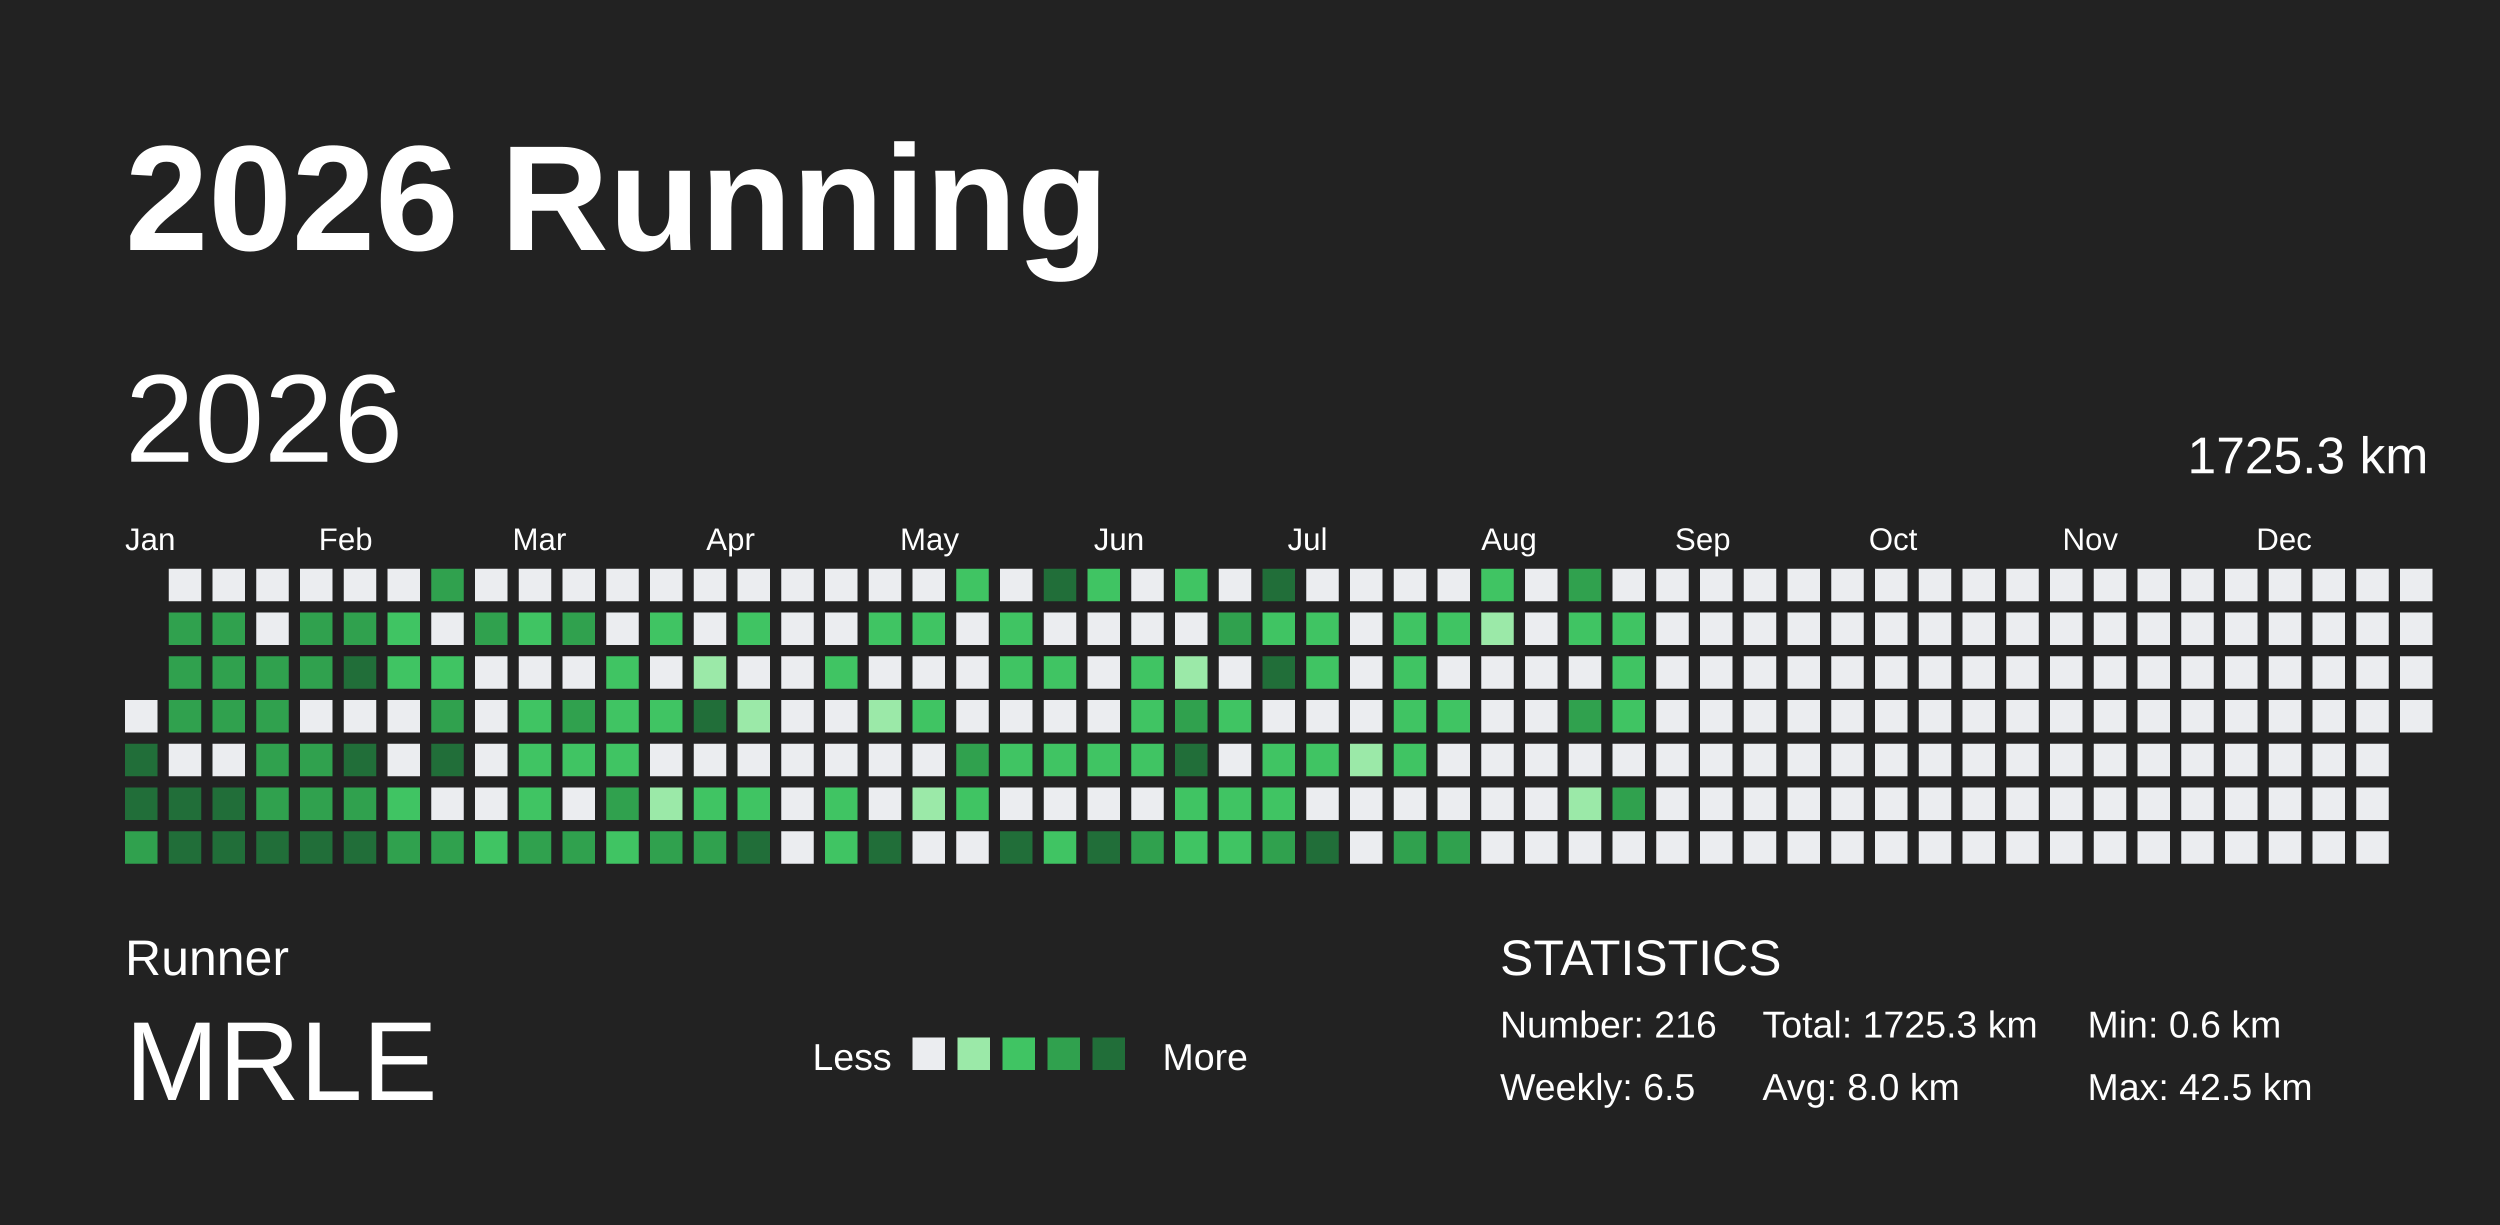
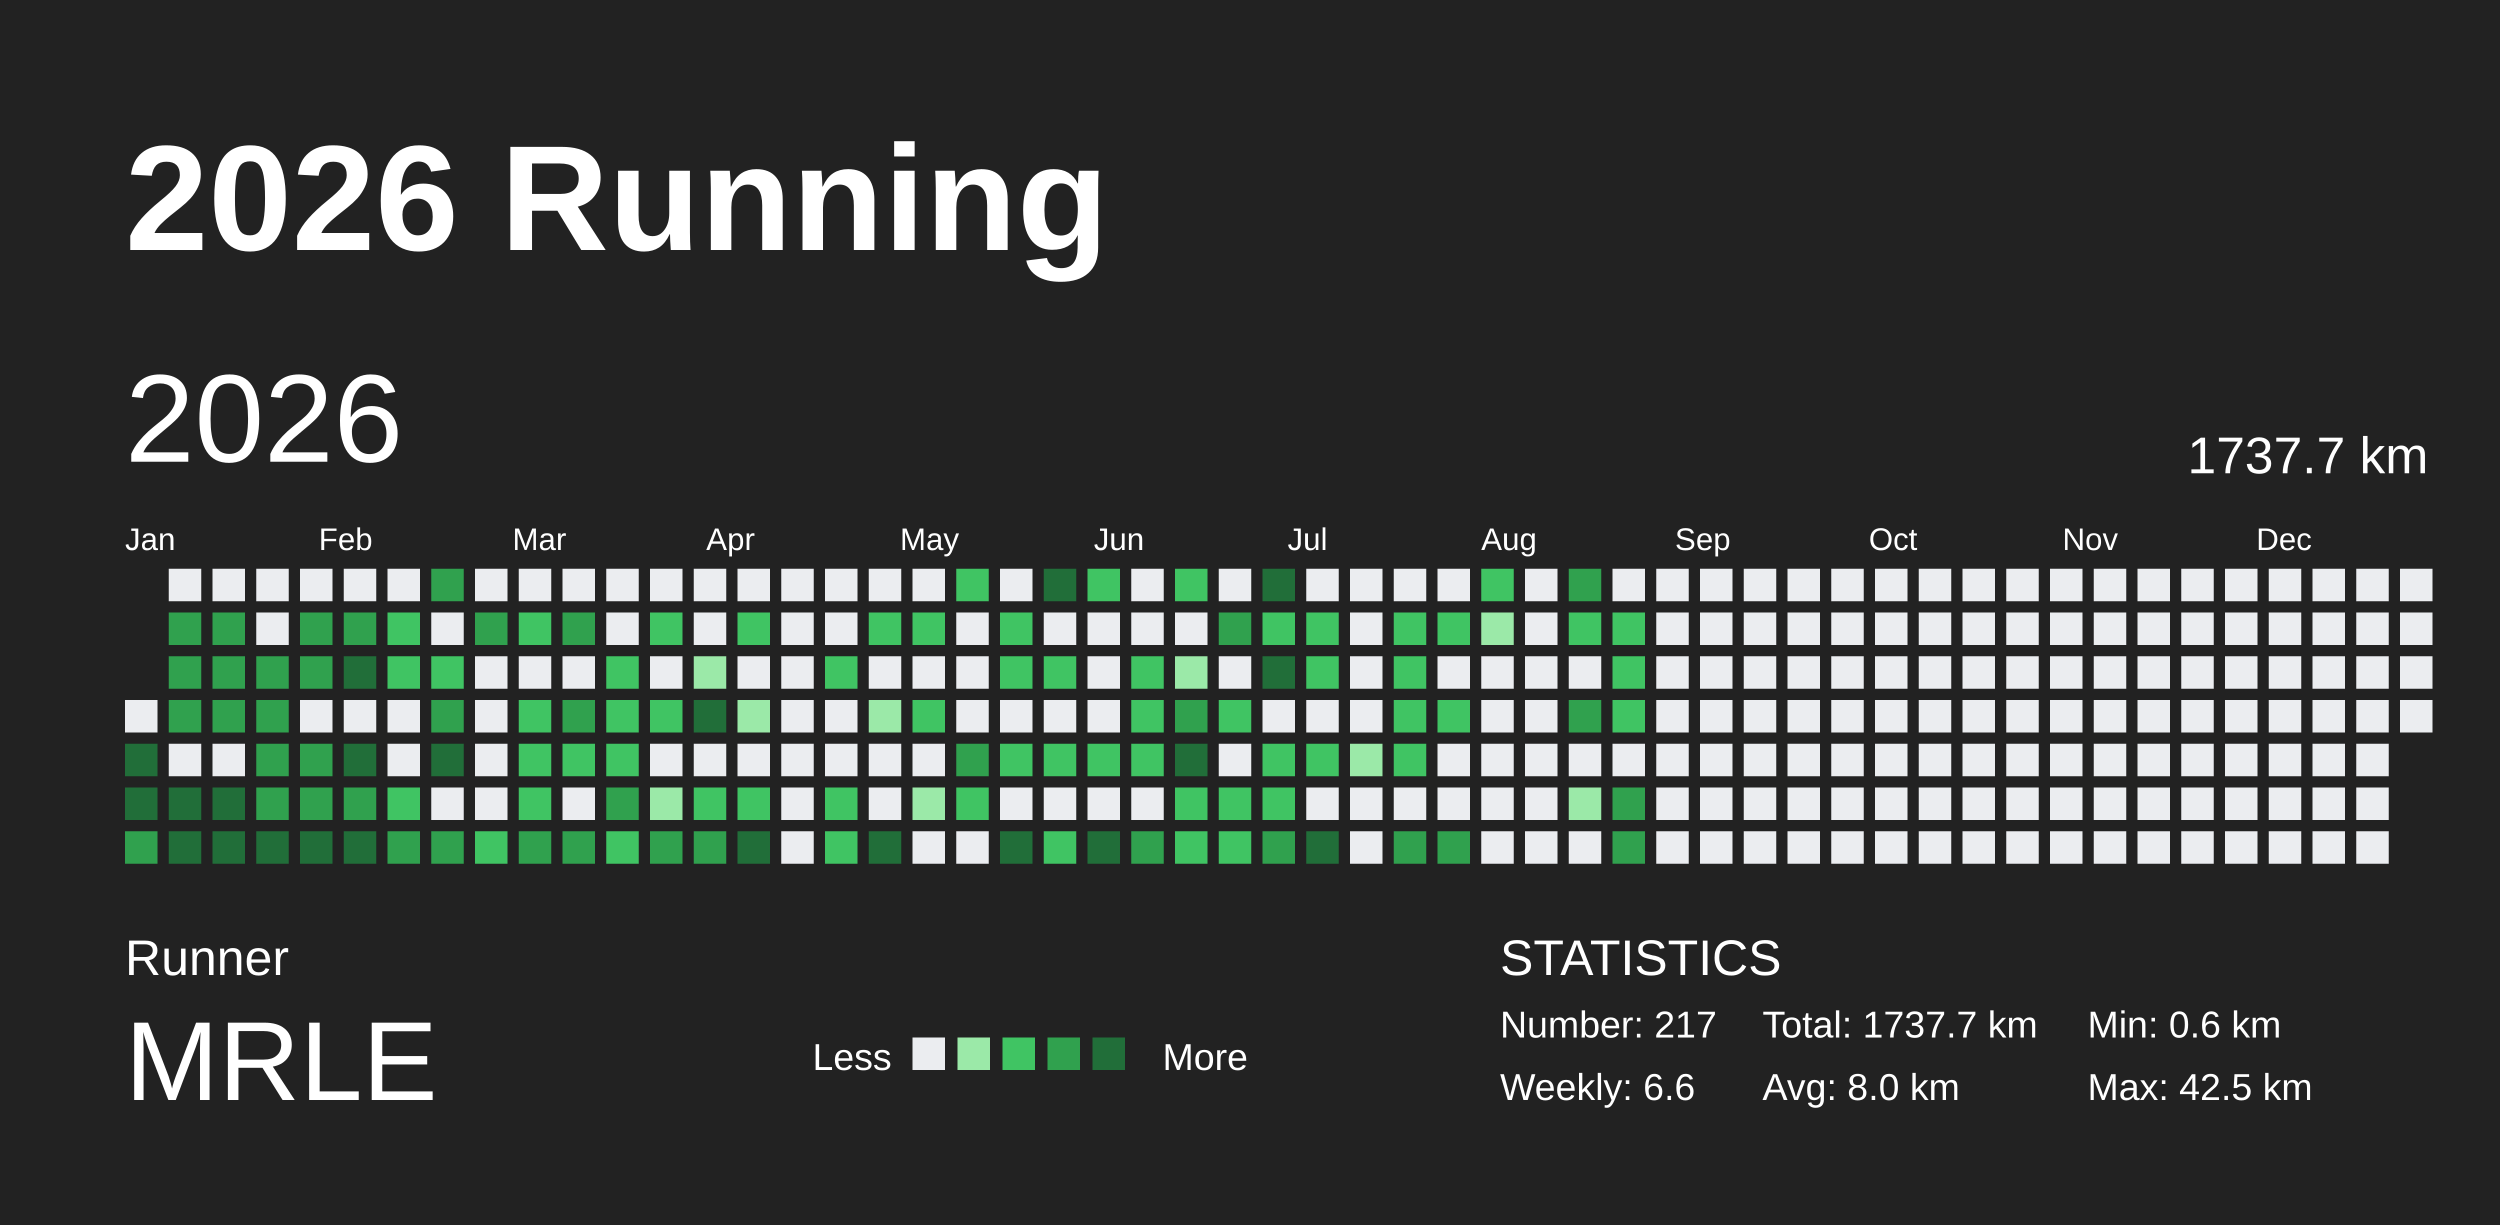
<svg xmlns="http://www.w3.org/2000/svg" baseProfile="full" height="98mm" version="1.1" viewBox="0,0,200,98" width="200mm">
  <defs />
  <rect fill="#222222" height="98" width="200" x="0" y="0" />
  <text fill="#FFFFFF" style="font-size:12px; font-family:Arial; font-weight:bold;" x="10" y="20">2026 Running</text>
  <text fill="#FFFFFF" style="font-size:4px; font-family:Arial" x="10" y="78">Runner</text>
  <text fill="#FFFFFF" style="font-size:9px; font-family:Arial" x="10" y="88">MRLE</text>
  <text fill="#FFFFFF" style="font-size:3px; font-family:Arial" x="65" y="85.6">Less</text>
  <rect fill="#ebedf0" height="2.6" width="2.6" x="73" y="83" />
  <rect fill="#9be9a8" height="2.6" width="2.6" x="76.6" y="83" />
  <rect fill="#40c463" height="2.6" width="2.6" x="80.2" y="83" />
  <rect fill="#30a14e" height="2.6" width="2.6" x="83.8" y="83" />
  <rect fill="#216e39" height="2.6" width="2.6" x="87.4" y="83" />
  <text fill="#FFFFFF" style="font-size:3px; font-family:Arial" x="93" y="85.6">More</text>
  <text fill="#FFFFFF" style="font-size:4px; font-family:Arial" x="120" y="78">STATISTICS</text>
-   <text fill="#FFFFFF" style="font-size:3px; font-family:Arial" x="120" y="83">Number: 216</text>
-   <text fill="#FFFFFF" style="font-size:3px; font-family:Arial" x="120" y="88">Weekly: 6.5</text>
-   <text fill="#FFFFFF" style="font-size:3px; font-family:Arial" x="141" y="83">Total: 1725.3 km</text>
+   <text fill="#FFFFFF" style="font-size:3px; font-family:Arial" x="120" y="83">Number: 217</text>
+   <text fill="#FFFFFF" style="font-size:3px; font-family:Arial" x="120" y="88">Weekly: 6.6</text>
+   <text fill="#FFFFFF" style="font-size:3px; font-family:Arial" x="141" y="83">Total: 1737.7 km</text>
  <text fill="#FFFFFF" style="font-size:3px; font-family:Arial" x="141" y="88">Avg: 8.0 km</text>
  <text fill="#FFFFFF" style="font-size:3px; font-family:Arial" x="167" y="83">Min: 0.6 km</text>
  <text fill="#FFFFFF" style="font-size:3px; font-family:Arial" x="167" y="88">Max: 42.5 km</text>
  <text dominant-baseline="hanging" fill="#FFFFFF" style="font-size:10.0px; font-family:Arial;" x="10" y="30">2026</text>
-   <text dominant-baseline="hanging" fill="#FFFFFF" style="font-size:4.125px; font-family:Arial;" x="175" y="35">1725.3 km</text>
+   <text dominant-baseline="hanging" fill="#FFFFFF" style="font-size:4.125px; font-family:Arial;" x="175" y="35">1737.7 km</text>
  <text fill="#FFFFFF" style="font-size:2.5px; font-family:Arial" x="10.0" y="44">Jan</text>
  <text fill="#FFFFFF" style="font-size:2.5px; font-family:Arial" x="25.5" y="44">Feb</text>
  <text fill="#FFFFFF" style="font-size:2.5px; font-family:Arial" x="41.0" y="44">Mar</text>
  <text fill="#FFFFFF" style="font-size:2.5px; font-family:Arial" x="56.5" y="44">Apr</text>
  <text fill="#FFFFFF" style="font-size:2.5px; font-family:Arial" x="72.0" y="44">May</text>
  <text fill="#FFFFFF" style="font-size:2.5px; font-family:Arial" x="87.5" y="44">Jun</text>
  <text fill="#FFFFFF" style="font-size:2.5px; font-family:Arial" x="103.0" y="44">Jul</text>
  <text fill="#FFFFFF" style="font-size:2.5px; font-family:Arial" x="118.5" y="44">Aug</text>
  <text fill="#FFFFFF" style="font-size:2.5px; font-family:Arial" x="134.0" y="44">Sep</text>
  <text fill="#FFFFFF" style="font-size:2.5px; font-family:Arial" x="149.5" y="44">Oct</text>
  <text fill="#FFFFFF" style="font-size:2.5px; font-family:Arial" x="165.0" y="44">Nov</text>
  <text fill="#FFFFFF" style="font-size:2.5px; font-family:Arial" x="180.5" y="44">Dec</text>
  <rect fill="#ebedf0" height="2.6" width="2.6" x="10.0" y="56.0" />
  <rect fill="#216e39" height="2.6" width="2.6" x="10.0" y="59.5" />
  <rect fill="#216e39" height="2.6" width="2.6" x="10.0" y="63.0" />
  <rect fill="#30a14e" height="2.6" width="2.6" x="10.0" y="66.5" />
  <rect fill="#ebedf0" height="2.6" width="2.6" x="13.5" y="45.5" />
  <rect fill="#30a14e" height="2.6" width="2.6" x="13.5" y="49.0" />
  <rect fill="#30a14e" height="2.6" width="2.6" x="13.5" y="52.5" />
  <rect fill="#30a14e" height="2.6" width="2.6" x="13.5" y="56.0" />
  <rect fill="#ebedf0" height="2.6" width="2.6" x="13.5" y="59.5" />
  <rect fill="#216e39" height="2.6" width="2.6" x="13.5" y="63.0" />
  <rect fill="#216e39" height="2.6" width="2.6" x="13.5" y="66.5" />
  <rect fill="#ebedf0" height="2.6" width="2.6" x="17.0" y="45.5" />
  <rect fill="#30a14e" height="2.6" width="2.6" x="17.0" y="49.0" />
  <rect fill="#30a14e" height="2.6" width="2.6" x="17.0" y="52.5" />
  <rect fill="#30a14e" height="2.6" width="2.6" x="17.0" y="56.0" />
  <rect fill="#ebedf0" height="2.6" width="2.6" x="17.0" y="59.5" />
  <rect fill="#216e39" height="2.6" width="2.6" x="17.0" y="63.0" />
  <rect fill="#216e39" height="2.6" width="2.6" x="17.0" y="66.5" />
  <rect fill="#ebedf0" height="2.6" width="2.6" x="20.5" y="45.5" />
  <rect fill="#ebedf0" height="2.6" width="2.6" x="20.5" y="49.0" />
  <rect fill="#30a14e" height="2.6" width="2.6" x="20.5" y="52.5" />
  <rect fill="#30a14e" height="2.6" width="2.6" x="20.5" y="56.0" />
  <rect fill="#30a14e" height="2.6" width="2.6" x="20.5" y="59.5" />
  <rect fill="#30a14e" height="2.6" width="2.6" x="20.5" y="63.0" />
  <rect fill="#216e39" height="2.6" width="2.6" x="20.5" y="66.5" />
  <rect fill="#ebedf0" height="2.6" width="2.6" x="24.0" y="45.5" />
  <rect fill="#30a14e" height="2.6" width="2.6" x="24.0" y="49.0" />
  <rect fill="#30a14e" height="2.6" width="2.6" x="24.0" y="52.5" />
  <rect fill="#ebedf0" height="2.6" width="2.6" x="24.0" y="56.0" />
  <rect fill="#30a14e" height="2.6" width="2.6" x="24.0" y="59.5" />
  <rect fill="#30a14e" height="2.6" width="2.6" x="24.0" y="63.0" />
  <rect fill="#216e39" height="2.6" width="2.6" x="24.0" y="66.5" />
  <rect fill="#ebedf0" height="2.6" width="2.6" x="27.5" y="45.5" />
  <rect fill="#30a14e" height="2.6" width="2.6" x="27.5" y="49.0" />
  <rect fill="#216e39" height="2.6" width="2.6" x="27.5" y="52.5" />
  <rect fill="#ebedf0" height="2.6" width="2.6" x="27.5" y="56.0" />
  <rect fill="#216e39" height="2.6" width="2.6" x="27.5" y="59.5" />
  <rect fill="#30a14e" height="2.6" width="2.6" x="27.5" y="63.0" />
  <rect fill="#216e39" height="2.6" width="2.6" x="27.5" y="66.5" />
  <rect fill="#ebedf0" height="2.6" width="2.6" x="31.0" y="45.5" />
  <rect fill="#40c463" height="2.6" width="2.6" x="31.0" y="49.0" />
  <rect fill="#40c463" height="2.6" width="2.6" x="31.0" y="52.5" />
  <rect fill="#ebedf0" height="2.6" width="2.6" x="31.0" y="56.0" />
  <rect fill="#ebedf0" height="2.6" width="2.6" x="31.0" y="59.5" />
  <rect fill="#40c463" height="2.6" width="2.6" x="31.0" y="63.0" />
  <rect fill="#30a14e" height="2.6" width="2.6" x="31.0" y="66.5" />
  <rect fill="#30a14e" height="2.6" width="2.6" x="34.5" y="45.5" />
  <rect fill="#ebedf0" height="2.6" width="2.6" x="34.5" y="49.0" />
  <rect fill="#40c463" height="2.6" width="2.6" x="34.5" y="52.5" />
  <rect fill="#30a14e" height="2.6" width="2.6" x="34.5" y="56.0" />
  <rect fill="#216e39" height="2.6" width="2.6" x="34.5" y="59.5" />
  <rect fill="#ebedf0" height="2.6" width="2.6" x="34.5" y="63.0" />
  <rect fill="#30a14e" height="2.6" width="2.6" x="34.5" y="66.5" />
  <rect fill="#ebedf0" height="2.6" width="2.6" x="38.0" y="45.5" />
  <rect fill="#30a14e" height="2.6" width="2.6" x="38.0" y="49.0" />
  <rect fill="#ebedf0" height="2.6" width="2.6" x="38.0" y="52.5" />
  <rect fill="#ebedf0" height="2.6" width="2.6" x="38.0" y="56.0" />
  <rect fill="#ebedf0" height="2.6" width="2.6" x="38.0" y="59.5" />
  <rect fill="#ebedf0" height="2.6" width="2.6" x="38.0" y="63.0" />
  <rect fill="#40c463" height="2.6" width="2.6" x="38.0" y="66.5" />
  <rect fill="#ebedf0" height="2.6" width="2.6" x="41.5" y="45.5" />
  <rect fill="#40c463" height="2.6" width="2.6" x="41.5" y="49.0" />
  <rect fill="#ebedf0" height="2.6" width="2.6" x="41.5" y="52.5" />
  <rect fill="#40c463" height="2.6" width="2.6" x="41.5" y="56.0" />
  <rect fill="#40c463" height="2.6" width="2.6" x="41.5" y="59.5" />
  <rect fill="#40c463" height="2.6" width="2.6" x="41.5" y="63.0" />
  <rect fill="#30a14e" height="2.6" width="2.6" x="41.5" y="66.5" />
  <rect fill="#ebedf0" height="2.6" width="2.6" x="45.0" y="45.5" />
  <rect fill="#30a14e" height="2.6" width="2.6" x="45.0" y="49.0" />
  <rect fill="#ebedf0" height="2.6" width="2.6" x="45.0" y="52.5" />
  <rect fill="#30a14e" height="2.6" width="2.6" x="45.0" y="56.0" />
  <rect fill="#40c463" height="2.6" width="2.6" x="45.0" y="59.5" />
  <rect fill="#ebedf0" height="2.6" width="2.6" x="45.0" y="63.0" />
  <rect fill="#30a14e" height="2.6" width="2.6" x="45.0" y="66.5" />
  <rect fill="#ebedf0" height="2.6" width="2.6" x="48.5" y="45.5" />
  <rect fill="#ebedf0" height="2.6" width="2.6" x="48.5" y="49.0" />
  <rect fill="#40c463" height="2.6" width="2.6" x="48.5" y="52.5" />
  <rect fill="#40c463" height="2.6" width="2.6" x="48.5" y="56.0" />
  <rect fill="#40c463" height="2.6" width="2.6" x="48.5" y="59.5" />
  <rect fill="#30a14e" height="2.6" width="2.6" x="48.5" y="63.0" />
  <rect fill="#40c463" height="2.6" width="2.6" x="48.5" y="66.5" />
  <rect fill="#ebedf0" height="2.6" width="2.6" x="52.0" y="45.5" />
  <rect fill="#40c463" height="2.6" width="2.6" x="52.0" y="49.0" />
  <rect fill="#ebedf0" height="2.6" width="2.6" x="52.0" y="52.5" />
  <rect fill="#40c463" height="2.6" width="2.6" x="52.0" y="56.0" />
  <rect fill="#ebedf0" height="2.6" width="2.6" x="52.0" y="59.5" />
  <rect fill="#9be9a8" height="2.6" width="2.6" x="52.0" y="63.0" />
  <rect fill="#30a14e" height="2.6" width="2.6" x="52.0" y="66.5" />
  <rect fill="#ebedf0" height="2.6" width="2.6" x="55.5" y="45.5" />
  <rect fill="#ebedf0" height="2.6" width="2.6" x="55.5" y="49.0" />
  <rect fill="#9be9a8" height="2.6" width="2.6" x="55.5" y="52.5" />
  <rect fill="#216e39" height="2.6" width="2.6" x="55.5" y="56.0" />
  <rect fill="#ebedf0" height="2.6" width="2.6" x="55.5" y="59.5" />
  <rect fill="#40c463" height="2.6" width="2.6" x="55.5" y="63.0" />
  <rect fill="#30a14e" height="2.6" width="2.6" x="55.5" y="66.5" />
  <rect fill="#ebedf0" height="2.6" width="2.6" x="59.0" y="45.5" />
  <rect fill="#40c463" height="2.6" width="2.6" x="59.0" y="49.0" />
  <rect fill="#ebedf0" height="2.6" width="2.6" x="59.0" y="52.5" />
  <rect fill="#9be9a8" height="2.6" width="2.6" x="59.0" y="56.0" />
  <rect fill="#ebedf0" height="2.6" width="2.6" x="59.0" y="59.5" />
  <rect fill="#40c463" height="2.6" width="2.6" x="59.0" y="63.0" />
  <rect fill="#216e39" height="2.6" width="2.6" x="59.0" y="66.5" />
  <rect fill="#ebedf0" height="2.6" width="2.6" x="62.5" y="45.5" />
  <rect fill="#ebedf0" height="2.6" width="2.6" x="62.5" y="49.0" />
  <rect fill="#ebedf0" height="2.6" width="2.6" x="62.5" y="52.5" />
  <rect fill="#ebedf0" height="2.6" width="2.6" x="62.5" y="56.0" />
  <rect fill="#ebedf0" height="2.6" width="2.6" x="62.5" y="59.5" />
  <rect fill="#ebedf0" height="2.6" width="2.6" x="62.5" y="63.0" />
  <rect fill="#ebedf0" height="2.6" width="2.6" x="62.5" y="66.5" />
  <rect fill="#ebedf0" height="2.6" width="2.6" x="66.0" y="45.5" />
  <rect fill="#ebedf0" height="2.6" width="2.6" x="66.0" y="49.0" />
  <rect fill="#40c463" height="2.6" width="2.6" x="66.0" y="52.5" />
  <rect fill="#ebedf0" height="2.6" width="2.6" x="66.0" y="56.0" />
  <rect fill="#ebedf0" height="2.6" width="2.6" x="66.0" y="59.5" />
  <rect fill="#40c463" height="2.6" width="2.6" x="66.0" y="63.0" />
  <rect fill="#40c463" height="2.6" width="2.6" x="66.0" y="66.5" />
  <rect fill="#ebedf0" height="2.6" width="2.6" x="69.5" y="45.5" />
  <rect fill="#40c463" height="2.6" width="2.6" x="69.5" y="49.0" />
  <rect fill="#ebedf0" height="2.6" width="2.6" x="69.5" y="52.5" />
  <rect fill="#9be9a8" height="2.6" width="2.6" x="69.5" y="56.0" />
  <rect fill="#ebedf0" height="2.6" width="2.6" x="69.5" y="59.5" />
  <rect fill="#ebedf0" height="2.6" width="2.6" x="69.5" y="63.0" />
  <rect fill="#216e39" height="2.6" width="2.6" x="69.5" y="66.5" />
  <rect fill="#ebedf0" height="2.6" width="2.6" x="73.0" y="45.5" />
  <rect fill="#40c463" height="2.6" width="2.6" x="73.0" y="49.0" />
  <rect fill="#ebedf0" height="2.6" width="2.6" x="73.0" y="52.5" />
  <rect fill="#40c463" height="2.6" width="2.6" x="73.0" y="56.0" />
  <rect fill="#ebedf0" height="2.6" width="2.6" x="73.0" y="59.5" />
  <rect fill="#9be9a8" height="2.6" width="2.6" x="73.0" y="63.0" />
  <rect fill="#ebedf0" height="2.6" width="2.6" x="73.0" y="66.5" />
  <rect fill="#40c463" height="2.6" width="2.6" x="76.5" y="45.5" />
  <rect fill="#ebedf0" height="2.6" width="2.6" x="76.5" y="49.0" />
  <rect fill="#ebedf0" height="2.6" width="2.6" x="76.5" y="52.5" />
  <rect fill="#ebedf0" height="2.6" width="2.6" x="76.5" y="56.0" />
  <rect fill="#30a14e" height="2.6" width="2.6" x="76.5" y="59.5" />
  <rect fill="#40c463" height="2.6" width="2.6" x="76.5" y="63.0" />
  <rect fill="#ebedf0" height="2.6" width="2.6" x="76.5" y="66.5" />
  <rect fill="#ebedf0" height="2.6" width="2.6" x="80.0" y="45.5" />
  <rect fill="#40c463" height="2.6" width="2.6" x="80.0" y="49.0" />
  <rect fill="#40c463" height="2.6" width="2.6" x="80.0" y="52.5" />
  <rect fill="#ebedf0" height="2.6" width="2.6" x="80.0" y="56.0" />
  <rect fill="#40c463" height="2.6" width="2.6" x="80.0" y="59.5" />
  <rect fill="#ebedf0" height="2.6" width="2.6" x="80.0" y="63.0" />
  <rect fill="#216e39" height="2.6" width="2.6" x="80.0" y="66.5" />
  <rect fill="#216e39" height="2.6" width="2.6" x="83.5" y="45.5" />
  <rect fill="#ebedf0" height="2.6" width="2.6" x="83.5" y="49.0" />
  <rect fill="#40c463" height="2.6" width="2.6" x="83.5" y="52.5" />
  <rect fill="#ebedf0" height="2.6" width="2.6" x="83.5" y="56.0" />
  <rect fill="#40c463" height="2.6" width="2.6" x="83.5" y="59.5" />
  <rect fill="#ebedf0" height="2.6" width="2.6" x="83.5" y="63.0" />
  <rect fill="#40c463" height="2.6" width="2.6" x="83.5" y="66.5" />
  <rect fill="#40c463" height="2.6" width="2.6" x="87.0" y="45.5" />
  <rect fill="#ebedf0" height="2.6" width="2.6" x="87.0" y="49.0" />
  <rect fill="#ebedf0" height="2.6" width="2.6" x="87.0" y="52.5" />
  <rect fill="#ebedf0" height="2.6" width="2.6" x="87.0" y="56.0" />
  <rect fill="#40c463" height="2.6" width="2.6" x="87.0" y="59.5" />
  <rect fill="#ebedf0" height="2.6" width="2.6" x="87.0" y="63.0" />
  <rect fill="#216e39" height="2.6" width="2.6" x="87.0" y="66.5" />
  <rect fill="#ebedf0" height="2.6" width="2.6" x="90.5" y="45.5" />
  <rect fill="#ebedf0" height="2.6" width="2.6" x="90.5" y="49.0" />
  <rect fill="#40c463" height="2.6" width="2.6" x="90.5" y="52.5" />
  <rect fill="#40c463" height="2.6" width="2.6" x="90.5" y="56.0" />
  <rect fill="#40c463" height="2.6" width="2.6" x="90.5" y="59.5" />
  <rect fill="#ebedf0" height="2.6" width="2.6" x="90.5" y="63.0" />
  <rect fill="#30a14e" height="2.6" width="2.6" x="90.5" y="66.5" />
  <rect fill="#40c463" height="2.6" width="2.6" x="94.0" y="45.5" />
  <rect fill="#ebedf0" height="2.6" width="2.6" x="94.0" y="49.0" />
  <rect fill="#9be9a8" height="2.6" width="2.6" x="94.0" y="52.5" />
  <rect fill="#30a14e" height="2.6" width="2.6" x="94.0" y="56.0" />
  <rect fill="#216e39" height="2.6" width="2.6" x="94.0" y="59.5" />
  <rect fill="#40c463" height="2.6" width="2.6" x="94.0" y="63.0" />
  <rect fill="#40c463" height="2.6" width="2.6" x="94.0" y="66.5" />
  <rect fill="#ebedf0" height="2.6" width="2.6" x="97.5" y="45.5" />
  <rect fill="#30a14e" height="2.6" width="2.6" x="97.5" y="49.0" />
  <rect fill="#ebedf0" height="2.6" width="2.6" x="97.5" y="52.5" />
  <rect fill="#40c463" height="2.6" width="2.6" x="97.5" y="56.0" />
  <rect fill="#ebedf0" height="2.6" width="2.6" x="97.5" y="59.5" />
  <rect fill="#40c463" height="2.6" width="2.6" x="97.5" y="63.0" />
  <rect fill="#40c463" height="2.6" width="2.6" x="97.5" y="66.5" />
  <rect fill="#216e39" height="2.6" width="2.6" x="101.0" y="45.5" />
  <rect fill="#40c463" height="2.6" width="2.6" x="101.0" y="49.0" />
  <rect fill="#216e39" height="2.6" width="2.6" x="101.0" y="52.5" />
  <rect fill="#ebedf0" height="2.6" width="2.6" x="101.0" y="56.0" />
  <rect fill="#40c463" height="2.6" width="2.6" x="101.0" y="59.5" />
  <rect fill="#40c463" height="2.6" width="2.6" x="101.0" y="63.0" />
  <rect fill="#30a14e" height="2.6" width="2.6" x="101.0" y="66.5" />
  <rect fill="#ebedf0" height="2.6" width="2.6" x="104.5" y="45.5" />
  <rect fill="#40c463" height="2.6" width="2.6" x="104.5" y="49.0" />
  <rect fill="#40c463" height="2.6" width="2.6" x="104.5" y="52.5" />
  <rect fill="#ebedf0" height="2.6" width="2.6" x="104.5" y="56.0" />
  <rect fill="#40c463" height="2.6" width="2.6" x="104.5" y="59.5" />
  <rect fill="#ebedf0" height="2.6" width="2.6" x="104.5" y="63.0" />
  <rect fill="#216e39" height="2.6" width="2.6" x="104.5" y="66.5" />
  <rect fill="#ebedf0" height="2.6" width="2.6" x="108.0" y="45.5" />
  <rect fill="#ebedf0" height="2.6" width="2.6" x="108.0" y="49.0" />
  <rect fill="#ebedf0" height="2.6" width="2.6" x="108.0" y="52.5" />
  <rect fill="#ebedf0" height="2.6" width="2.6" x="108.0" y="56.0" />
  <rect fill="#9be9a8" height="2.6" width="2.6" x="108.0" y="59.5" />
  <rect fill="#ebedf0" height="2.6" width="2.6" x="108.0" y="63.0" />
  <rect fill="#ebedf0" height="2.6" width="2.6" x="108.0" y="66.5" />
  <rect fill="#ebedf0" height="2.6" width="2.6" x="111.5" y="45.5" />
  <rect fill="#40c463" height="2.6" width="2.6" x="111.5" y="49.0" />
  <rect fill="#40c463" height="2.6" width="2.6" x="111.5" y="52.5" />
  <rect fill="#40c463" height="2.6" width="2.6" x="111.5" y="56.0" />
  <rect fill="#40c463" height="2.6" width="2.6" x="111.5" y="59.5" />
  <rect fill="#ebedf0" height="2.6" width="2.6" x="111.5" y="63.0" />
  <rect fill="#30a14e" height="2.6" width="2.6" x="111.5" y="66.5" />
  <rect fill="#ebedf0" height="2.6" width="2.6" x="115.0" y="45.5" />
  <rect fill="#40c463" height="2.6" width="2.6" x="115.0" y="49.0" />
  <rect fill="#ebedf0" height="2.6" width="2.6" x="115.0" y="52.5" />
  <rect fill="#40c463" height="2.6" width="2.6" x="115.0" y="56.0" />
  <rect fill="#ebedf0" height="2.6" width="2.6" x="115.0" y="59.5" />
  <rect fill="#ebedf0" height="2.6" width="2.6" x="115.0" y="63.0" />
  <rect fill="#30a14e" height="2.6" width="2.6" x="115.0" y="66.5" />
  <rect fill="#40c463" height="2.6" width="2.6" x="118.5" y="45.5" />
  <rect fill="#9be9a8" height="2.6" width="2.6" x="118.5" y="49.0" />
  <rect fill="#ebedf0" height="2.6" width="2.6" x="118.5" y="52.5" />
  <rect fill="#ebedf0" height="2.6" width="2.6" x="118.5" y="56.0" />
  <rect fill="#ebedf0" height="2.6" width="2.6" x="118.5" y="59.5" />
  <rect fill="#ebedf0" height="2.6" width="2.6" x="118.5" y="63.0" />
  <rect fill="#ebedf0" height="2.6" width="2.6" x="118.5" y="66.5" />
  <rect fill="#ebedf0" height="2.6" width="2.6" x="122.0" y="45.5" />
  <rect fill="#ebedf0" height="2.6" width="2.6" x="122.0" y="49.0" />
  <rect fill="#ebedf0" height="2.6" width="2.6" x="122.0" y="52.5" />
  <rect fill="#ebedf0" height="2.6" width="2.6" x="122.0" y="56.0" />
  <rect fill="#ebedf0" height="2.6" width="2.6" x="122.0" y="59.5" />
  <rect fill="#ebedf0" height="2.6" width="2.6" x="122.0" y="63.0" />
  <rect fill="#ebedf0" height="2.6" width="2.6" x="122.0" y="66.5" />
  <rect fill="#30a14e" height="2.6" width="2.6" x="125.5" y="45.5" />
  <rect fill="#40c463" height="2.6" width="2.6" x="125.5" y="49.0" />
  <rect fill="#ebedf0" height="2.6" width="2.6" x="125.5" y="52.5" />
  <rect fill="#30a14e" height="2.6" width="2.6" x="125.5" y="56.0" />
  <rect fill="#ebedf0" height="2.6" width="2.6" x="125.5" y="59.5" />
  <rect fill="#9be9a8" height="2.6" width="2.6" x="125.5" y="63.0" />
  <rect fill="#ebedf0" height="2.6" width="2.6" x="125.5" y="66.5" />
  <rect fill="#ebedf0" height="2.6" width="2.6" x="129.0" y="45.5" />
  <rect fill="#40c463" height="2.6" width="2.6" x="129.0" y="49.0" />
  <rect fill="#40c463" height="2.6" width="2.6" x="129.0" y="52.5" />
  <rect fill="#40c463" height="2.6" width="2.6" x="129.0" y="56.0" />
  <rect fill="#ebedf0" height="2.6" width="2.6" x="129.0" y="59.5" />
  <rect fill="#30a14e" height="2.6" width="2.6" x="129.0" y="63.0" />
-   <rect fill="#ebedf0" height="2.6" width="2.6" x="129.0" y="66.5" />
+   <rect fill="#30a14e" height="2.6" width="2.6" x="129.0" y="66.5" />
  <rect fill="#ebedf0" height="2.6" width="2.6" x="132.5" y="45.5" />
  <rect fill="#ebedf0" height="2.6" width="2.6" x="132.5" y="49.0" />
  <rect fill="#ebedf0" height="2.6" width="2.6" x="132.5" y="52.5" />
  <rect fill="#ebedf0" height="2.6" width="2.6" x="132.5" y="56.0" />
  <rect fill="#ebedf0" height="2.6" width="2.6" x="132.5" y="59.5" />
  <rect fill="#ebedf0" height="2.6" width="2.6" x="132.5" y="63.0" />
  <rect fill="#ebedf0" height="2.6" width="2.6" x="132.5" y="66.5" />
  <rect fill="#ebedf0" height="2.6" width="2.6" x="136.0" y="45.5" />
  <rect fill="#ebedf0" height="2.6" width="2.6" x="136.0" y="49.0" />
  <rect fill="#ebedf0" height="2.6" width="2.6" x="136.0" y="52.5" />
  <rect fill="#ebedf0" height="2.6" width="2.6" x="136.0" y="56.0" />
  <rect fill="#ebedf0" height="2.6" width="2.6" x="136.0" y="59.5" />
  <rect fill="#ebedf0" height="2.6" width="2.6" x="136.0" y="63.0" />
  <rect fill="#ebedf0" height="2.6" width="2.6" x="136.0" y="66.5" />
  <rect fill="#ebedf0" height="2.6" width="2.6" x="139.5" y="45.5" />
  <rect fill="#ebedf0" height="2.6" width="2.6" x="139.5" y="49.0" />
  <rect fill="#ebedf0" height="2.6" width="2.6" x="139.5" y="52.5" />
  <rect fill="#ebedf0" height="2.6" width="2.6" x="139.5" y="56.0" />
  <rect fill="#ebedf0" height="2.6" width="2.6" x="139.5" y="59.5" />
  <rect fill="#ebedf0" height="2.6" width="2.6" x="139.5" y="63.0" />
  <rect fill="#ebedf0" height="2.6" width="2.6" x="139.5" y="66.5" />
  <rect fill="#ebedf0" height="2.6" width="2.6" x="143.0" y="45.5" />
  <rect fill="#ebedf0" height="2.6" width="2.6" x="143.0" y="49.0" />
  <rect fill="#ebedf0" height="2.6" width="2.6" x="143.0" y="52.5" />
  <rect fill="#ebedf0" height="2.6" width="2.6" x="143.0" y="56.0" />
  <rect fill="#ebedf0" height="2.6" width="2.6" x="143.0" y="59.5" />
  <rect fill="#ebedf0" height="2.6" width="2.6" x="143.0" y="63.0" />
  <rect fill="#ebedf0" height="2.6" width="2.6" x="143.0" y="66.5" />
  <rect fill="#ebedf0" height="2.6" width="2.6" x="146.5" y="45.5" />
  <rect fill="#ebedf0" height="2.6" width="2.6" x="146.5" y="49.0" />
  <rect fill="#ebedf0" height="2.6" width="2.6" x="146.5" y="52.5" />
  <rect fill="#ebedf0" height="2.6" width="2.6" x="146.5" y="56.0" />
  <rect fill="#ebedf0" height="2.6" width="2.6" x="146.5" y="59.5" />
  <rect fill="#ebedf0" height="2.6" width="2.6" x="146.5" y="63.0" />
  <rect fill="#ebedf0" height="2.6" width="2.6" x="146.5" y="66.5" />
  <rect fill="#ebedf0" height="2.6" width="2.6" x="150.0" y="45.5" />
  <rect fill="#ebedf0" height="2.6" width="2.6" x="150.0" y="49.0" />
  <rect fill="#ebedf0" height="2.6" width="2.6" x="150.0" y="52.5" />
  <rect fill="#ebedf0" height="2.6" width="2.6" x="150.0" y="56.0" />
  <rect fill="#ebedf0" height="2.6" width="2.6" x="150.0" y="59.5" />
  <rect fill="#ebedf0" height="2.6" width="2.6" x="150.0" y="63.0" />
  <rect fill="#ebedf0" height="2.6" width="2.6" x="150.0" y="66.5" />
  <rect fill="#ebedf0" height="2.6" width="2.6" x="153.5" y="45.5" />
  <rect fill="#ebedf0" height="2.6" width="2.6" x="153.5" y="49.0" />
  <rect fill="#ebedf0" height="2.6" width="2.6" x="153.5" y="52.5" />
  <rect fill="#ebedf0" height="2.6" width="2.6" x="153.5" y="56.0" />
  <rect fill="#ebedf0" height="2.6" width="2.6" x="153.5" y="59.5" />
  <rect fill="#ebedf0" height="2.6" width="2.6" x="153.5" y="63.0" />
  <rect fill="#ebedf0" height="2.6" width="2.6" x="153.5" y="66.5" />
  <rect fill="#ebedf0" height="2.6" width="2.6" x="157.0" y="45.5" />
  <rect fill="#ebedf0" height="2.6" width="2.6" x="157.0" y="49.0" />
  <rect fill="#ebedf0" height="2.6" width="2.6" x="157.0" y="52.5" />
  <rect fill="#ebedf0" height="2.6" width="2.6" x="157.0" y="56.0" />
  <rect fill="#ebedf0" height="2.6" width="2.6" x="157.0" y="59.5" />
  <rect fill="#ebedf0" height="2.6" width="2.6" x="157.0" y="63.0" />
  <rect fill="#ebedf0" height="2.6" width="2.6" x="157.0" y="66.5" />
  <rect fill="#ebedf0" height="2.6" width="2.6" x="160.5" y="45.5" />
  <rect fill="#ebedf0" height="2.6" width="2.6" x="160.5" y="49.0" />
  <rect fill="#ebedf0" height="2.6" width="2.6" x="160.5" y="52.5" />
  <rect fill="#ebedf0" height="2.6" width="2.6" x="160.5" y="56.0" />
  <rect fill="#ebedf0" height="2.6" width="2.6" x="160.5" y="59.5" />
  <rect fill="#ebedf0" height="2.6" width="2.6" x="160.5" y="63.0" />
  <rect fill="#ebedf0" height="2.6" width="2.6" x="160.5" y="66.5" />
  <rect fill="#ebedf0" height="2.6" width="2.6" x="164.0" y="45.5" />
  <rect fill="#ebedf0" height="2.6" width="2.6" x="164.0" y="49.0" />
  <rect fill="#ebedf0" height="2.6" width="2.6" x="164.0" y="52.5" />
  <rect fill="#ebedf0" height="2.6" width="2.6" x="164.0" y="56.0" />
  <rect fill="#ebedf0" height="2.6" width="2.6" x="164.0" y="59.5" />
  <rect fill="#ebedf0" height="2.6" width="2.6" x="164.0" y="63.0" />
  <rect fill="#ebedf0" height="2.6" width="2.6" x="164.0" y="66.5" />
  <rect fill="#ebedf0" height="2.6" width="2.6" x="167.5" y="45.5" />
  <rect fill="#ebedf0" height="2.6" width="2.6" x="167.5" y="49.0" />
  <rect fill="#ebedf0" height="2.6" width="2.6" x="167.5" y="52.5" />
  <rect fill="#ebedf0" height="2.6" width="2.6" x="167.5" y="56.0" />
  <rect fill="#ebedf0" height="2.6" width="2.6" x="167.5" y="59.5" />
  <rect fill="#ebedf0" height="2.6" width="2.6" x="167.5" y="63.0" />
  <rect fill="#ebedf0" height="2.6" width="2.6" x="167.5" y="66.5" />
  <rect fill="#ebedf0" height="2.6" width="2.6" x="171.0" y="45.5" />
  <rect fill="#ebedf0" height="2.6" width="2.6" x="171.0" y="49.0" />
  <rect fill="#ebedf0" height="2.6" width="2.6" x="171.0" y="52.5" />
  <rect fill="#ebedf0" height="2.6" width="2.6" x="171.0" y="56.0" />
  <rect fill="#ebedf0" height="2.6" width="2.6" x="171.0" y="59.5" />
  <rect fill="#ebedf0" height="2.6" width="2.6" x="171.0" y="63.0" />
  <rect fill="#ebedf0" height="2.6" width="2.6" x="171.0" y="66.5" />
  <rect fill="#ebedf0" height="2.6" width="2.6" x="174.5" y="45.5" />
  <rect fill="#ebedf0" height="2.6" width="2.6" x="174.5" y="49.0" />
  <rect fill="#ebedf0" height="2.6" width="2.6" x="174.5" y="52.5" />
  <rect fill="#ebedf0" height="2.6" width="2.6" x="174.5" y="56.0" />
  <rect fill="#ebedf0" height="2.6" width="2.6" x="174.5" y="59.5" />
  <rect fill="#ebedf0" height="2.6" width="2.6" x="174.5" y="63.0" />
  <rect fill="#ebedf0" height="2.6" width="2.6" x="174.5" y="66.5" />
  <rect fill="#ebedf0" height="2.6" width="2.6" x="178.0" y="45.5" />
  <rect fill="#ebedf0" height="2.6" width="2.6" x="178.0" y="49.0" />
  <rect fill="#ebedf0" height="2.6" width="2.6" x="178.0" y="52.5" />
  <rect fill="#ebedf0" height="2.6" width="2.6" x="178.0" y="56.0" />
  <rect fill="#ebedf0" height="2.6" width="2.6" x="178.0" y="59.5" />
  <rect fill="#ebedf0" height="2.6" width="2.6" x="178.0" y="63.0" />
  <rect fill="#ebedf0" height="2.6" width="2.6" x="178.0" y="66.5" />
  <rect fill="#ebedf0" height="2.6" width="2.6" x="181.5" y="45.5" />
  <rect fill="#ebedf0" height="2.6" width="2.6" x="181.5" y="49.0" />
  <rect fill="#ebedf0" height="2.6" width="2.6" x="181.5" y="52.5" />
  <rect fill="#ebedf0" height="2.6" width="2.6" x="181.5" y="56.0" />
  <rect fill="#ebedf0" height="2.6" width="2.6" x="181.5" y="59.5" />
  <rect fill="#ebedf0" height="2.6" width="2.6" x="181.5" y="63.0" />
  <rect fill="#ebedf0" height="2.6" width="2.6" x="181.5" y="66.5" />
  <rect fill="#ebedf0" height="2.6" width="2.6" x="185.0" y="45.5" />
  <rect fill="#ebedf0" height="2.6" width="2.6" x="185.0" y="49.0" />
  <rect fill="#ebedf0" height="2.6" width="2.6" x="185.0" y="52.5" />
  <rect fill="#ebedf0" height="2.6" width="2.6" x="185.0" y="56.0" />
  <rect fill="#ebedf0" height="2.6" width="2.6" x="185.0" y="59.5" />
  <rect fill="#ebedf0" height="2.6" width="2.6" x="185.0" y="63.0" />
  <rect fill="#ebedf0" height="2.6" width="2.6" x="185.0" y="66.5" />
  <rect fill="#ebedf0" height="2.6" width="2.6" x="188.5" y="45.5" />
  <rect fill="#ebedf0" height="2.6" width="2.6" x="188.5" y="49.0" />
  <rect fill="#ebedf0" height="2.6" width="2.6" x="188.5" y="52.5" />
  <rect fill="#ebedf0" height="2.6" width="2.6" x="188.5" y="56.0" />
  <rect fill="#ebedf0" height="2.6" width="2.6" x="188.5" y="59.5" />
  <rect fill="#ebedf0" height="2.6" width="2.6" x="188.5" y="63.0" />
  <rect fill="#ebedf0" height="2.6" width="2.6" x="188.5" y="66.5" />
  <rect fill="#ebedf0" height="2.6" width="2.6" x="192.0" y="45.5" />
  <rect fill="#ebedf0" height="2.6" width="2.6" x="192.0" y="49.0" />
  <rect fill="#ebedf0" height="2.6" width="2.6" x="192.0" y="52.5" />
  <rect fill="#ebedf0" height="2.6" width="2.6" x="192.0" y="56.0" />
</svg>
